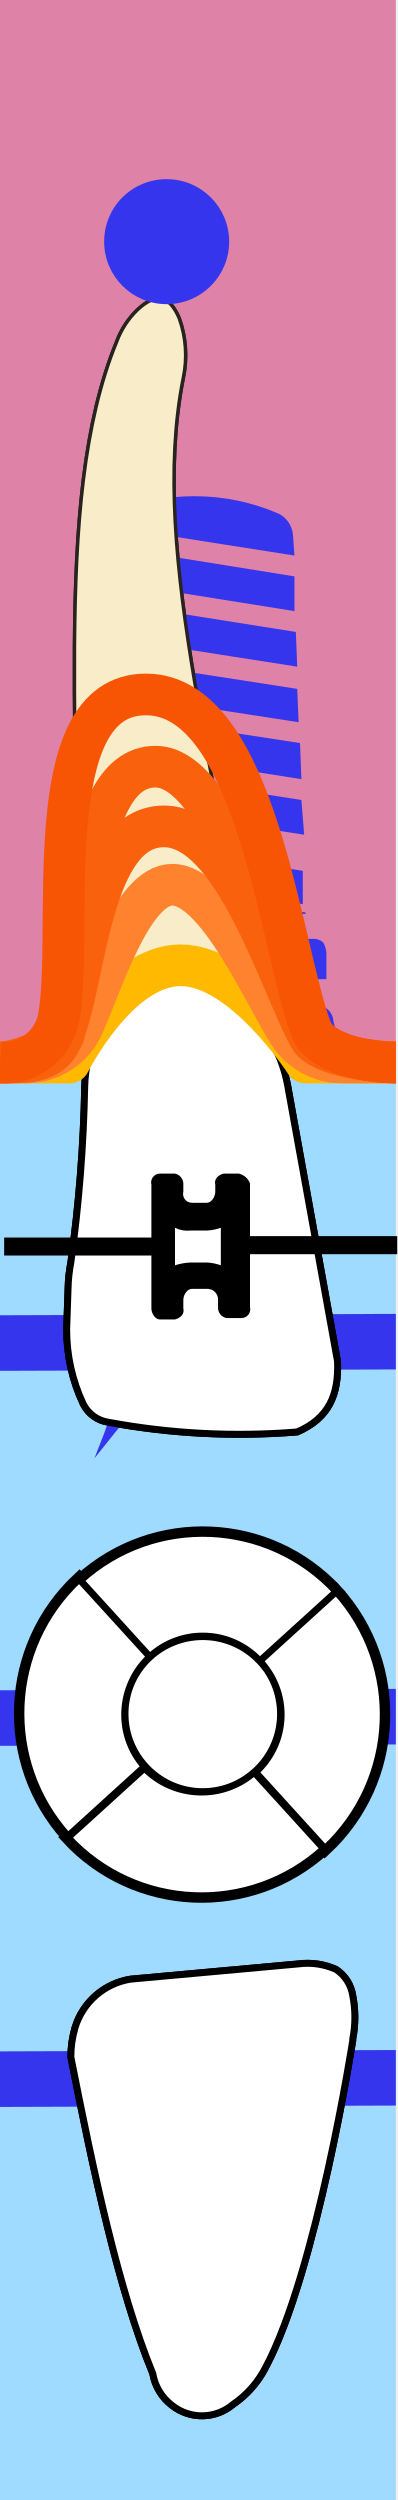
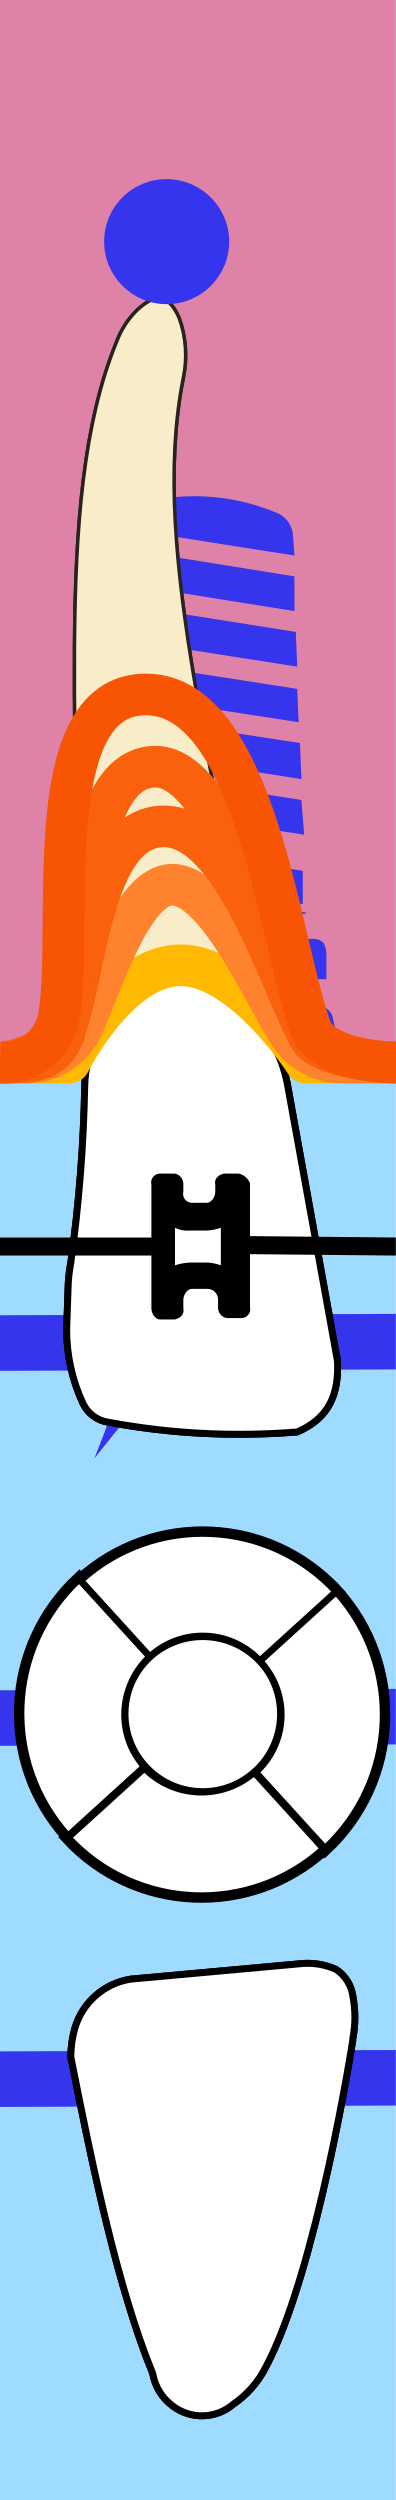
- <svg xmlns="http://www.w3.org/2000/svg" viewBox="0 0 28.6 180">
+ <svg xmlns="http://www.w3.org/2000/svg" viewBox="0 0 28.5 180">
  <g class="Слой_2" data-name="Слой 2">
    <g class="Слой_1-2" data-name="Слой 1">
      <g class="_12" data-name="12">
        <path class="background" d="M0,0H28.5V180H0V0Z" style="fill:#9fdaff" />
        <path class="bone" d="M0,0H28.5V77.1H0V0Z" style="fill:#de82a7" />
        <path class="bridge" d="M0,151.7v-4l28.5-.1v4Zm28.5-26.1v-4L0,121.7v4Zm0-27v-4L0,94.7v4Z" style="fill:#3535ed" />
        <path class="root" d="M5.4,76c.7-21.7-1.8-39.7,3-51.4a6.13,6.13,0,0,1,1.5-2.3c1.4-1.3,2.3-1,3,.6a7.91,7.91,0,0,1,.3,4.3c-2.6,13,3.1,29.6,5,47.2" style="fill:#f8edc8;stroke:#292320;stroke-miterlimit:10;stroke-width:0.25px" />
        <path class="rootCanal" d="M8.2,73.2c2.2-.2,3.5-.3,3.5-.3,5.3,1.6,9.8,1.5,4.7-4.9-9.1-11.9-3.7-46.1-4.8-46.6C8.4,20.1,7.3,63.6,8.2,66.3L7,71.7A1.11,1.11,0,0,0,8.2,73.2Z" style="fill:#3535ed;stroke:#201600;stroke-miterlimit:10;stroke-width:0.25px" />
        <path class="implant" d="M21.1,38.6a1.9,1.9,0,0,0-1-1.6A15.23,15.23,0,0,0,7.9,37a1.39,1.39,0,0,0-.7.8l14,2.2Zm.1,2.9L6.9,39.2l-.1,2.5L21.2,44Zm.1,4L6.8,43.2l-.1,2.5L21.4,48Zm.1,4.1L6.6,47.3v2.4L21.5,52Zm.2,3.9-15-2.3-.1,2.5,15.2,2.4Zm.1,4.1L6.4,55.2l-.1,2.5,15.6,2.4Zm.1,5.1L6.1,60.3,6,62.7l15.8,2.4Zm.2,3L6.1,63.2,6,65.8H22Zm1.5,2.9a1.85,1.85,0,0,0-.2-.7.91.91,0,0,0-.7-.3H5.5a.91.91,0,0,0-.7.3,1.17,1.17,0,0,0-.2.7v1.9H23.5Zm.5,4.9a1.19,1.19,0,0,0-.5-.9.6.6,0,0,0-.4-.1H5c-.2,0-.3.1-.4.1a1,1,0,0,0-.4.9v1.2a.94.94,0,0,0,1,1H23.3a1.08,1.08,0,0,0,1-1Z" style="fill:#3535ed" />
-         <path class="rootMusk" d="M5.4,76c.7-21.7-1.8-39.7,3-51.4a6.13,6.13,0,0,1,1.5-2.3c1.4-1.3,2.3-1,3,.6a7.91,7.91,0,0,1,.3,4.3c-2.6,13,3.1,29.6,5,47.2" style="fill:#f8edc8;stroke:#292320;stroke-miterlimit:10;stroke-width:0.25px" />
+         <path class="rootMask" d="M5.4,76c.7-21.7-1.8-39.7,3-51.4a6.13,6.13,0,0,1,1.5-2.3c1.4-1.3,2.3-1,3,.6a7.91,7.91,0,0,1,.3,4.3c-2.6,13,3.1,29.6,5,47.2" style="fill:#f8edc8;stroke:#292320;stroke-miterlimit:10;stroke-width:0.25px" />
        <path class="coronaLingual" d="M12.4,173.2a3.47,3.47,0,0,0,4.4-.1,7.11,7.11,0,0,0,2.3-2.6c3.7-6.9,6.3-23.6,6.3-23.6v-.1a8.08,8.08,0,0,0,0-3.1,2.76,2.76,0,0,0-1.2-1.9,5,5,0,0,0-2.7-.4L9.4,142.5a5,5,0,0,0-4,3.5,7.61,7.61,0,0,0-.3,2.1c1.6,8.1,3.4,16.7,5.9,22.8A3.64,3.64,0,0,0,12.4,173.2Z" style="fill:#fff;stroke:#000;stroke-miterlimit:10;stroke-width:0.5px" />
        <path class="coronaLingualIncisalDistal" d="M5.7,151.7h5.9v-9.4l-2.2.2a5,5,0,0,0-4,3.5,7.61,7.61,0,0,0-.3,2.1Z" style="fill:#3535ed" />
        <path class="coronaLingualIncisalMiddle" d="M18.8,151.7v-10l-7.3.6v9.4Z" style="fill:#3535ed" />
        <path class="coronaLingualIncisionMesial" d="M24.4,151.7c.5-2.8.9-4.8.9-4.8v-.1a8.08,8.08,0,0,0,0-3.1,2.76,2.76,0,0,0-1.2-1.9,5,5,0,0,0-2.7-.4l-2.6.2v10Z" style="fill:#3535ed" />
        <path class="coronaLingualMiddleDistal" d="M8.9,165.4h2.6V151.6H5.6C6.6,156.5,7.7,161.2,8.9,165.4Z" style="fill:#3535ed" />
        <path class="coronaLingualMiddleMiddle" d="M11.5,151.7h7.2v13.8H11.5Z" style="fill:#3535ed" />
        <path class="coronaLingualMiddleMesial" d="M21.1,165.4a126.35,126.35,0,0,0,3.4-13.8H18.7v13.8Z" style="fill:#3535ed" />
        <path class="coronaLingualCervicalDistal" d="M10.8,171a7.46,7.46,0,0,0,.7,1.2v-6.8H8.9C9.5,167.4,10.1,169.3,10.8,171Z" style="fill:#3535ed" />
        <path class="coronaLingualCervicalMiddle" d="M12.4,173.1a3.47,3.47,0,0,0,4.4-.1,6.06,6.06,0,0,0,1.9-2v-5.5H11.5v6.8A6.47,6.47,0,0,0,12.4,173.1Z" style="fill:#3535ed" />
        <path class="coronaLingualCervicalMesial" d="M19.1,170.4a30.68,30.68,0,0,0,2-5H18.7V171A2.09,2.09,0,0,0,19.1,170.4Z" style="fill:#3535ed" />
        <path class="coronaLabial" d="M17.9,72.8c-3.3-3.3-6.4-3.8-9.1-1a9.54,9.54,0,0,0-2.7,6.4,106.94,106.94,0,0,1-1,12.7,11.08,11.08,0,0,0-.2,1.9l-.1,2.9A12.53,12.53,0,0,0,6,101.1a2.42,2.42,0,0,0,1.8,1.3,51.59,51.59,0,0,0,13.6.7c2.3-1,3-2.7,2.9-5.1L20.7,78.1A10.15,10.15,0,0,0,17.9,72.8Z" style="fill:#fff;stroke:#000;stroke-miterlimit:10;stroke-width:0.5px" />
        <path class="coronaLabialIncisalDistal" d="M9.3,97.9v4.7l-1.5-.2A3,3,0,0,1,6,101.1,11.24,11.24,0,0,1,5,98Z" style="fill:#3535ed" />
        <path class="coronaLabialIncisalMiddle" d="M18,98v5.3a43.43,43.43,0,0,1-8.8-.6V98Z" style="fill:#3535ed" />
        <path class="coronaLabialIncisionMesial" d="M24.2,98h0c.1,2.5-.6,4.1-2.9,5.1-1.1.1-2.3.1-3.4.1V98Z" style="fill:#3535ed" />
        <path class="coronaLabialMiddleDistal" d="M4.8,95.7l.1-2.9a12.25,12.25,0,0,1,.2-1.9c.3-2.3.6-4.6.7-6.9H9.2V98H5A19.53,19.53,0,0,1,4.8,95.7Z" style="fill:#3535ed" />
        <path class="coronaLabialMiddleMiddle" d="M9.2,84H18V98H9.2V84Z" style="fill:#3535ed" />
        <path class="coronaLabialMiddleMesial" d="M21.7,84l2.5,14H18V84Z" style="fill:#3535ed" />
        <path class="coronaLabialCervicalDistal" d="M6.1,78.2a9.54,9.54,0,0,1,2.7-6.4,1,1,0,0,1,.5-.4V84H5.9C5.9,82.1,6,80.1,6.1,78.2Z" style="fill:#3535ed" />
        <path class="coronaLabialCervicalMiddle" d="M17.9,72.8h0L18,84H9.2V71.4C11.9,69.1,14.8,69.7,17.9,72.8Z" style="fill:#3535ed" />
        <path class="coronaLabialCervicalMesial" d="M20.5,78.2l1.1,5.9H17.8V73A10.88,10.88,0,0,1,20.5,78.2Z" style="fill:#3535ed" />
        <path class="veneer" d="M4.5,97.1l1.6,1.2c2.3,1.8,2.4,2.2,1.4,4.9L6.8,105,8,103.5c1.8-2.3,2.2-2.4,4.9-1.4l1.9.7-1.6-1.2c-2.3-1.8-2.4-2.2-1.4-4.9l.7-1.8-1.2,1.6c-1.8,2.3-2.2,2.4-4.9,1.4ZM5.8,86.7l1.6,1.2c1.4,1.1,1.5,1.3.8,3l-.7,1.8,1.2-1.6c1.1-1.4,1.3-1.5,3-.8l1.8.7-1.6-1.2c-1.4-1.1-1.5-1.3-.8-2.9l.7-1.8-1.2,1.6c-1.1,1.4-1.3,1.5-2.9.8Zm10,2.6,1.6,1.2c1.4,1.1,1.5,1.3.8,2.9l-.7,1.8,1.2-1.6c1.1-1.4,1.3-1.5,3-.8l1.8.7-1.6-1.2c-1.4-1.1-1.5-1.3-.8-3l.7-1.8-1.2,1.6c-1.1,1.4-1.3,1.5-2.9.8Z" style="fill:#3535ed" />
        <path class="coronaTop" d="M10.8,119.3l-5-5.5a13.08,13.08,0,0,1,18.4.8l-5.5,5A5.65,5.65,0,0,0,10.8,119.3Zm7.9.3,5.5-5a13.21,13.21,0,0,1-.8,18.5h0l-5-5.5A5.59,5.59,0,0,0,18.7,119.6Zm-.4,8,5,5.5a13.08,13.08,0,0,1-18.4-.8h0l5.5-5A5.75,5.75,0,0,0,18.3,127.6Zm-7.5-8.3a5.65,5.65,0,0,0-.4,7.9l-5.5,5a13.21,13.21,0,0,1,.8-18.5Zm3.8-1.5A5.6,5.6,0,1,1,9,123.4,5.59,5.59,0,0,1,14.6,117.8Z" style="fill:#fff;stroke:#000;stroke-miterlimit:10" />
        <path class="coronaTopBuccal" d="M10.8,119.3l-5-5.5a13.08,13.08,0,0,1,18.4.8l-5.5,5A5.65,5.65,0,0,0,10.8,119.3Z" style="fill:#3535ed" />
        <path class="coronaTopMedial" d="M18.7,119.6l5.5-5a13.21,13.21,0,0,1-.8,18.5h0l-5-5.5A5.59,5.59,0,0,0,18.7,119.6Z" style="fill:#3535ed" />
        <path class="coronaTopLingual" d="M18.3,127.6l5,5.5a13.08,13.08,0,0,1-18.4-.8h0l5.5-5A5.75,5.75,0,0,0,18.3,127.6Z" style="fill:#3535ed" />
        <path class="coronaTopDistal" d="M10.8,119.3a5.65,5.65,0,0,0-.4,7.9l-5.5,5a13.21,13.21,0,0,1,.8-18.5Z" style="fill:#3535ed" />
        <path class="coronaTopOclusial" d="M14.6,117.8A5.6,5.6,0,1,1,9,123.4,5.59,5.59,0,0,1,14.6,117.8Z" style="fill:#3535ed" />
        <path class="silant" d="M5.6,131.5a19,19,0,0,0,6.9,1.2c5.8,0,9.2-2.2,9.2-5.4,0-2.7-2.2-4.2-6.4-5.4-3.2-.9-4.7-1.6-4.7-3.1,0-1.3,1.5-2.5,4.1-2.5a13.11,13.11,0,0,1,5,1l1.1-2.4a15.66,15.66,0,0,0-6-1.1c-5.3,0-8.4,2.4-8.4,5.3,0,2.2,2.1,4,6.5,5.1,3.3.9,4.5,1.8,4.5,3.3s-1.5,2.7-4.8,2.7a16.09,16.09,0,0,1-5.9-1.3Z" style="fill:#3535ed" />
        <path class="crown" d="M11,170.9c-2.5-6.1-4.3-14.7-5.9-22.8a7.61,7.61,0,0,1,.3-2.1,5,5,0,0,1,4-3.5l12.1-1.1a5,5,0,0,1,2.7.4,2.76,2.76,0,0,1,1.2,1.9,8.08,8.08,0,0,1,0,3.1v.1s-2.6,16.7-6.3,23.6a7.11,7.11,0,0,1-2.3,2.6,3.47,3.47,0,0,1-4.4.1A3.64,3.64,0,0,1,11,170.9Zm6.9-98.1c-3.3-3.3-6.4-3.8-9.1-1a9.54,9.54,0,0,0-2.7,6.4,106.94,106.94,0,0,1-1,12.7,11.08,11.08,0,0,0-.2,1.9l-.1,2.9A12.53,12.53,0,0,0,6,101.1a2.42,2.42,0,0,0,1.8,1.3,51.59,51.59,0,0,0,13.6.7c2.3-1,3-2.7,2.9-5.1L20.7,78.1A10.15,10.15,0,0,0,17.9,72.8Zm.8,46.8,5.5-5a13.08,13.08,0,0,0-18.4-.8l5,5.5A5.65,5.65,0,0,1,18.7,119.6Zm-.3,8,5,5.5h0a13.21,13.21,0,0,0,.8-18.5l-5.5,5A5.59,5.59,0,0,1,18.4,127.6Zm-8-.3-5.5,5h0a13.08,13.08,0,0,0,18.4.8l-5-5.5A5.75,5.75,0,0,1,10.4,127.3ZM5.7,113.7a13.21,13.21,0,0,0-.8,18.5l5.5-5a5.65,5.65,0,0,1,.4-7.9ZM9,123.4a5.6,5.6,0,1,0,5.6-5.6A5.59,5.59,0,0,0,9,123.4Z" style="fill:#fff;stroke:#000;stroke-miterlimit:10;stroke-width:0.5px" />
-         <path class="braces" d="M12.6,88.4a2,2,0,0,0,1.1.2h1.2a3.55,3.55,0,0,0,1-.2h0v2.7a3.55,3.55,0,0,0-1-.2H13.7a4.25,4.25,0,0,0-1.1.2V88.4h0m4.6-3.9H16.1c-.4.1-.7.4-.6.8v.5c0,.4-.3.8-.6.8H13.8a.64.64,0,0,1-.6-.8v-.5a.76.76,0,0,0-.6-.8H11.5a.64.64,0,0,0-.6.8v3.8H.3v1.3H10.9v3.8c0,.4.3.8.6.8h1.1c.4-.1.7-.4.6-.8v-.6c0-.4.3-.8.6-.8H15a.77.77,0,0,1,.7.8v.5a.76.76,0,0,0,.6.8h1.1a.64.64,0,0,0,.6-.8V90.3H28.6V89H18V85.2a1.14,1.14,0,0,0-.8-.7Z" />
+         <path class="braces" d="M12.6,88.4a2,2,0,0,0,1.1.2h1.2a3.55,3.55,0,0,0,1-.2h0v2.7a3.55,3.55,0,0,0-1-.2H13.7a4.25,4.25,0,0,0-1.1.2V88.4h0m4.6-3.9H16.1c-.4.1-.7.4-.6.8v.5c0,.4-.3.8-.6.8H13.8a.64.64,0,0,1-.6-.8v-.5a.76.76,0,0,0-.6-.8H11.5a.64.64,0,0,0-.6.8v3.8H0v1.3H10.9v3.8c0,.4.3.8.6.8h1.1c.4-.1.7-.4.6-.8v-.6c0-.4.3-.8.6-.8H15a.77.77,0,0,1,.7.8v.5a.76.76,0,0,0,.6.8h1.1a.64.64,0,0,0,.6-.8V90.3l10.5.1V89.1L18,89V85.2a1.14,1.14,0,0,0-.8-.7Z" />
        <path class="gum" d="M28.5,76.5H22s-4.5-7-9-7-8,7-8,7H0" style="fill:none;stroke:#ffb900;stroke-linejoin:round;stroke-width:3px" />
        <path class="paradontit1" d="M28.5,76.5H24.6a4.53,4.53,0,0,1-3.8-2.1c-1.8-2.8-5.2-10.7-8.4-10.7-2.9,0-5.1,7.2-6.4,10.1a4.5,4.5,0,0,1-4.1,2.7H0" style="fill:none;stroke:#ff822e;stroke-linejoin:round;stroke-width:3px" />
        <path class="paradontit2" d="M28.5,76.5c-1.2,0-5.4-.4-6.2-1.8C20.2,71,16.9,59.5,11.8,59.5c-5.3,0-5.6,10.9-7.2,14.8C4,76.6,2,76.5,0,76.5" style="fill:none;stroke:#f9610d;stroke-linejoin:round;stroke-width:3px" />
        <path class="paradontit3" d="M28.5,76.5c-1,0-5.4-.4-6.2-1.8-2.1-3.7-6-19.5-11.1-19.5-5.9,0-5,15.2-6.6,19.1.3.7-3.2,2.2-4.6,2.2" style="fill:none;stroke:#f9610d;stroke-linejoin:round;stroke-width:3px" />
        <path class="paradontit4" d="M28.5,76.5c-2,0-5.4-.6-6.1-2.4C20.2,68.3,18.5,50,10.5,50S5.4,67.4,4.2,73.4A4,4,0,0,1,0,76.5" style="fill:none;stroke:#f75403;stroke-linejoin:round;stroke-width:3px" />
        <path class="periodontit" d="M12,12.9a4.5,4.5,0,1,1-4.5,4.5A4.48,4.48,0,0,1,12,12.9Z" style="fill:#3535ed" />
      </g>
    </g>
  </g>
</svg>
